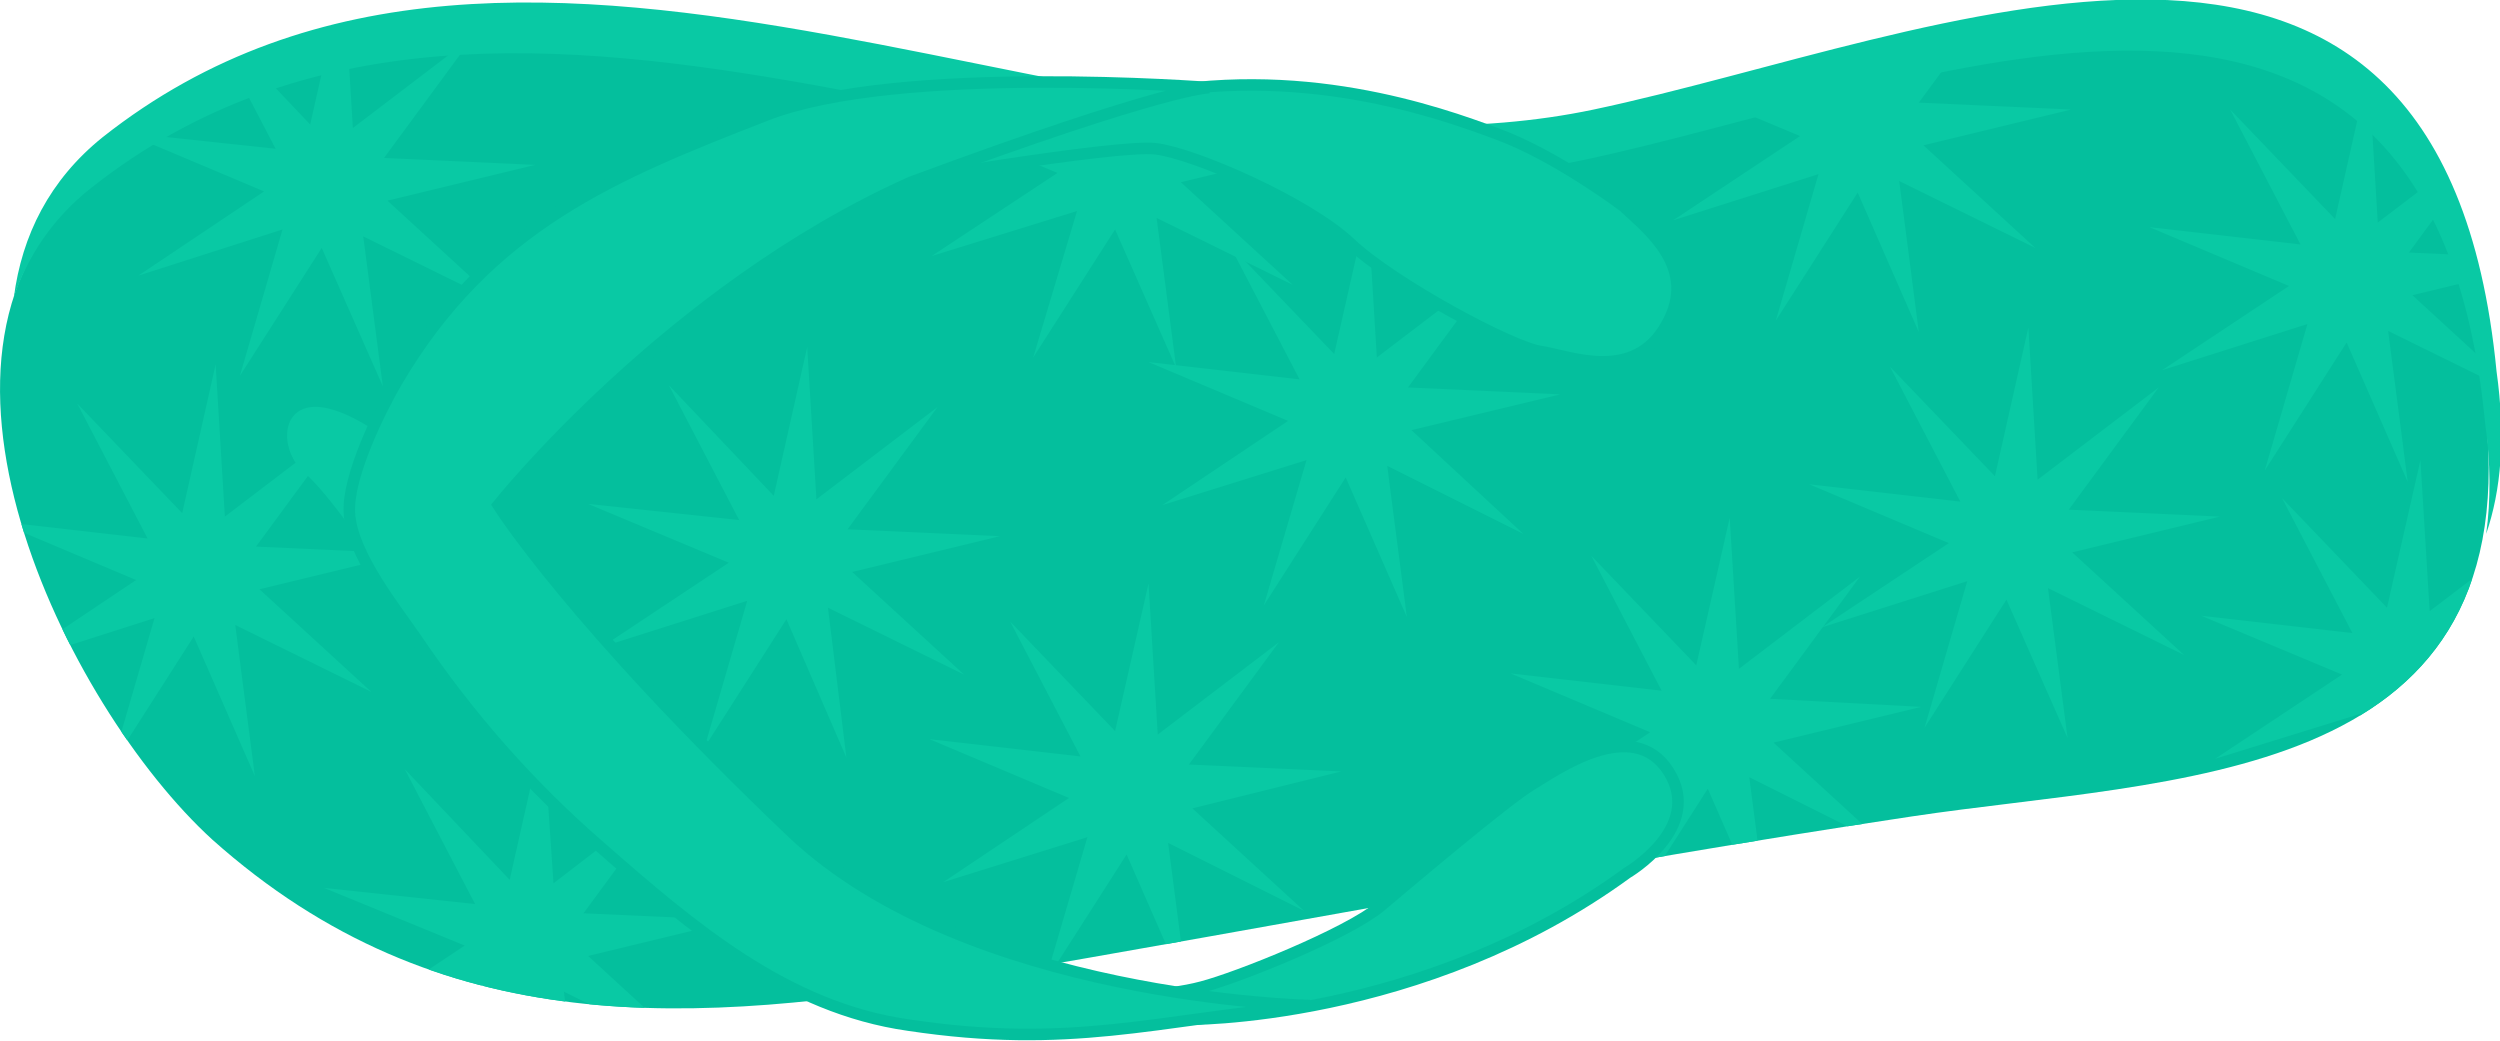
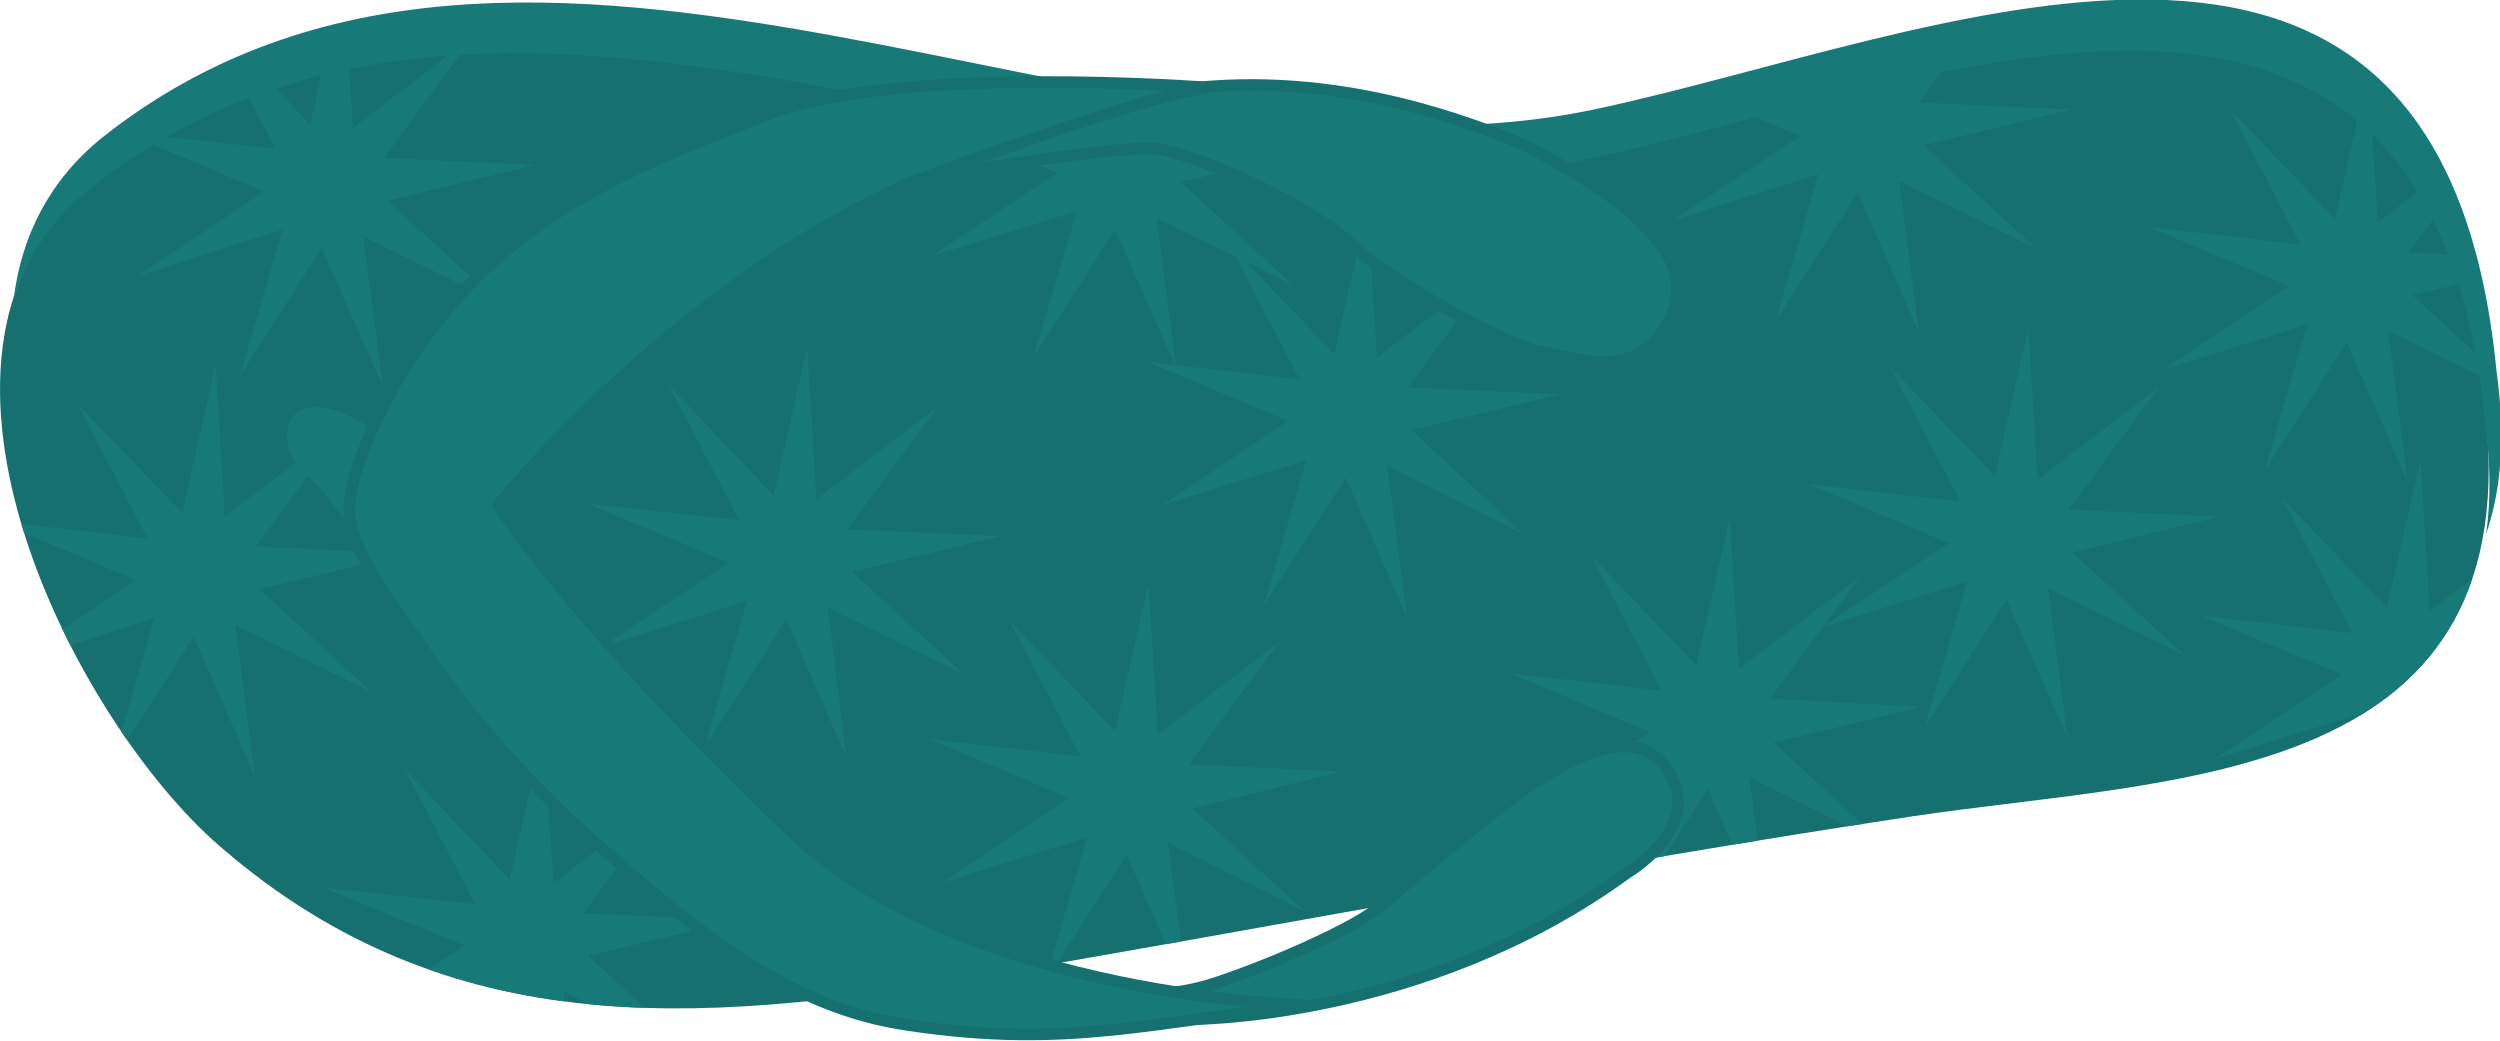
<svg xmlns="http://www.w3.org/2000/svg" xmlns:xlink="http://www.w3.org/1999/xlink" version="1.1" id="Flip_flops" x="0px" y="0px" viewBox="0 0 216.8 90.2" style="enable-background:new 0 0 216.8 90.2;" xml:space="preserve">
  <style type="text/css">
- 	.st0{clip-path:url(#SVGID_00000094581794257220220330000008575191933289862561_);}
- 	.st1{fill:#09C9A4;}
- 	.st2{fill:#09C9A4;stroke:#04BF9D;}
- </style>
+ 		.st0 {
+ 			clip-path: url(#SVGID_00000094581794257220220330000008575191933289862561_);
+ 		}
+ 
+ 		.st1 {
+ 			fill: #187979;
+ 		}
+ 
+ 		.st2 {
+ 			fill: #187979;
+ 			stroke: #167070;
+ 		}
+ 	</style>
  <g>
    <g>
      <defs>
        <path id="SVGID_1_" d="M215.6,36.3c3.1,31.9-27.2,31.1-49.8,34.5c-27.3,4.1-54.3,9.4-81.5,14c-24.1,4.1-46.2,5.6-65.9-12     C5.7,61.2-9.7,29.9,8,16c36.7-29,88.5,6.2,129.3-2.4C166.7,7.3,210.8-13.2,215.6,36.3z" />
      </defs>
-       <use xlink:href="#SVGID_1_" style="overflow:visible;fill:#04BF9D;" />
+       <use xlink:href="#SVGID_1_" style="overflow:visible;fill:#167070;" />
      <clipPath id="SVGID_00000165948059414850688770000001414219805773908671_">
        <use xlink:href="#SVGID_1_" style="overflow:visible;" />
      </clipPath>
      <g style="clip-path:url(#SVGID_00000165948059414850688770000001414219805773908671_);">
        <polygon class="st1" points="169,47.1 156.9,42 170,43.5 163.9,31.8 173,41.3 175.9,28.4 176.7,41.6 187.2,33.6 179.4,44.2      192.5,44.8 179.7,47.9 189.4,56.8 177.6,51 179.3,64 174,52 166.9,63.1 170.6,50.4 158,54.4    " />
        <polygon class="st1" points="111.7,36.5 99.6,31.4 112.7,32.9 106.6,21.2 115.7,30.7 118.6,17.9 119.4,31 129.9,23 122.1,33.6      135.3,34.2 122.4,37.3 132.1,46.3 120.3,40.4 122,53.5 116.7,41.4 109.6,52.5 113.3,39.9 100.8,43.8    " />
        <polygon class="st1" points="91.7,15 79.6,9.9 92.7,11.3 86.6,-0.4 95.7,9.2 98.6,-3.7 99.4,9.5 109.9,1.5 102.1,12.1      115.3,12.7 102.4,15.8 112.1,24.7 100.3,18.9 102,31.9 96.7,19.9 89.6,31 93.4,18.3 80.8,22.2    " />
        <polygon class="st1" points="92.7,69.2 80.6,64.1 93.7,65.6 87.6,53.9 96.7,63.4 99.6,50.6 100.4,63.7 110.9,55.7 103.1,66.3      116.3,66.9 103.4,70.1 113.1,79 101.3,73.1 103,86.2 97.7,74.1 90.6,85.2 94.3,72.6 81.8,76.5    " />
        <polygon class="st1" points="63.2,48.8 51,43.7 64.1,45.1 58,33.4 67.1,43 70,30.1 70.8,43.3 81.3,35.3 73.5,45.9 86.7,46.5      73.9,49.6 83.6,58.5 71.8,52.7 73.4,65.7 68.2,53.7 61.1,64.8 64.8,52.1 52.2,56.1    " />
        <polygon class="st1" points="22.9,16.6 10.8,11.5 23.9,12.9 17.8,1.2 26.9,10.8 29.8,-2.1 30.6,11.1 41.1,3.1 33.3,13.7      46.4,14.3 33.6,17.4 43.3,26.3 31.5,20.5 33.2,33.5 27.9,21.5 20.8,32.6 24.5,19.9 12,23.9    " />
        <polygon class="st1" points="11.8,50.3 -0.3,45.2 12.8,46.7 6.7,35 15.8,44.5 18.7,31.6 19.5,44.8 30,36.8 22.2,47.4 35.3,48      22.5,51.1 32.2,60 20.4,54.2 22.1,67.3 16.8,55.2 9.7,66.3 13.4,53.6 0.9,57.6    " />
        <polygon class="st1" points="40.3,82 28.1,77 41.2,78.4 35.1,66.7 44.2,76.3 47.1,63.4 48,76.6 58.4,68.6 50.6,79.2 63.8,79.8      51,82.9 60.7,91.8 48.9,86 50.6,99 45.3,87 38.2,98.1 41.9,85.4 29.3,89.3    " />
        <polygon class="st1" points="143.1,63.5 131,58.4 144.1,59.9 138,48.2 147.1,57.7 150,44.9 150.8,58 161.3,50 153.5,60.6      166.6,61.3 153.8,64.4 163.5,73.3 151.7,67.4 153.4,80.5 148.1,68.4 141,79.5 144.7,66.9 132.2,70.8    " />
        <polygon class="st1" points="156.1,11.8 143.9,6.7 157,8.2 151,-3.5 160.1,6 162.9,-6.9 163.8,6.3 174.2,-1.7 166.4,8.9      179.6,9.5 166.8,12.6 176.5,21.5 164.7,15.7 166.4,28.8 161.1,16.7 154,27.8 157.7,15.1 145.1,19.1    " />
        <polygon class="st1" points="198.5,24.8 186.4,19.7 199.5,21.2 193.4,9.5 202.5,19 205.4,6.1 206.2,19.3 216.7,11.3 208.9,21.9      222,22.5 209.2,25.6 218.9,34.5 207.1,28.7 208.8,41.8 203.5,29.7 196.4,40.8 200.1,28.1 187.5,32.1    " />
        <polygon class="st1" points="203.1,58.5 190.9,53.4 204,54.9 197.9,43.2 207,52.7 209.9,39.9 210.7,53 221.2,45 213.4,55.6      226.6,56.2 213.8,59.3 223.4,68.3 211.6,62.4 213.3,75.5 208,63.4 200.9,74.5 204.7,61.9 192.1,65.8    " />
      </g>
    </g>
    <g>
      <g>
        <path class="st1" d="M8.9,11.9c-4.6,3.7-7,8.5-7.7,13.9c1.2-3.6,3.4-6.9,6.7-9.5c36.7-29,88.5,6.2,129.3-2.4     c29.4-6.2,73.5-26.7,78.3,22.7c0.5,3.6,0.5,6.8,0.1,9.7c1.3-3.8,1.7-8.4,0.9-14.1c-4.8-49.5-48.9-28.9-78.3-22.7     C97.4,18.1,45.6-17.1,8.9,11.9z" />
        <path class="st1" d="M32,48c0,0-3.6-5.3-5.6-7c-2-1.7-2.2-5.4,0.6-5.7c2.8-0.3,7.6,3.2,9,5.2L32,48z" />
        <g>
          <path class="st2" d="M102.7,88.4c0,0,20.6,0.3,38.4-12.7c0,0,6.7-3.9,3.6-8.8c-3.1-4.9-9.8-0.1-11.8,1.1      c-2.1,1.2-11.3,9-13.2,10.6c-2.9,2.4-12.4,6.2-15.5,7c-3,0.8-8,1.1-12.3,0.1C91.9,85.7,98.6,88.2,102.7,88.4z" />
          <path class="st2" d="M76.5,16c0,0,20.3-3.5,23.7-3.1c3.4,0.4,13.2,4.7,16.9,8.2c3.7,3.5,14.1,9.1,16.6,9.4      c2.5,0.4,8,2.7,10.8-2.3c2.9-5-1.7-8.4-3.7-10.3c0,0-5.8-4.4-11-6.3c-5.1-1.9-17.2-6.2-31.2-3.2C85.2,11.4,76.5,16,76.5,16z" />
          <path class="st2" d="M113.6,87.2c0,0-29.7-0.6-44.9-15C49.5,53.9,43.2,43.8,43.2,43.8S58,25.2,79,15.8      c22.4-8.3,25.9-8.2,25.9-8.2S77.8,5.5,66.4,10c-13.1,5.1-24,9.5-32,23.1c-1.4,2.4-4.3,8.2-4.1,11.4c0.2,3.6,4.1,8.4,5.8,10.9      c4.6,6.8,9.9,12.8,15.9,18c8.1,7.1,16.2,14,26.8,15.5C92.8,91,100,88.5,113.6,87.2z" />
        </g>
      </g>
    </g>
  </g>
</svg>
